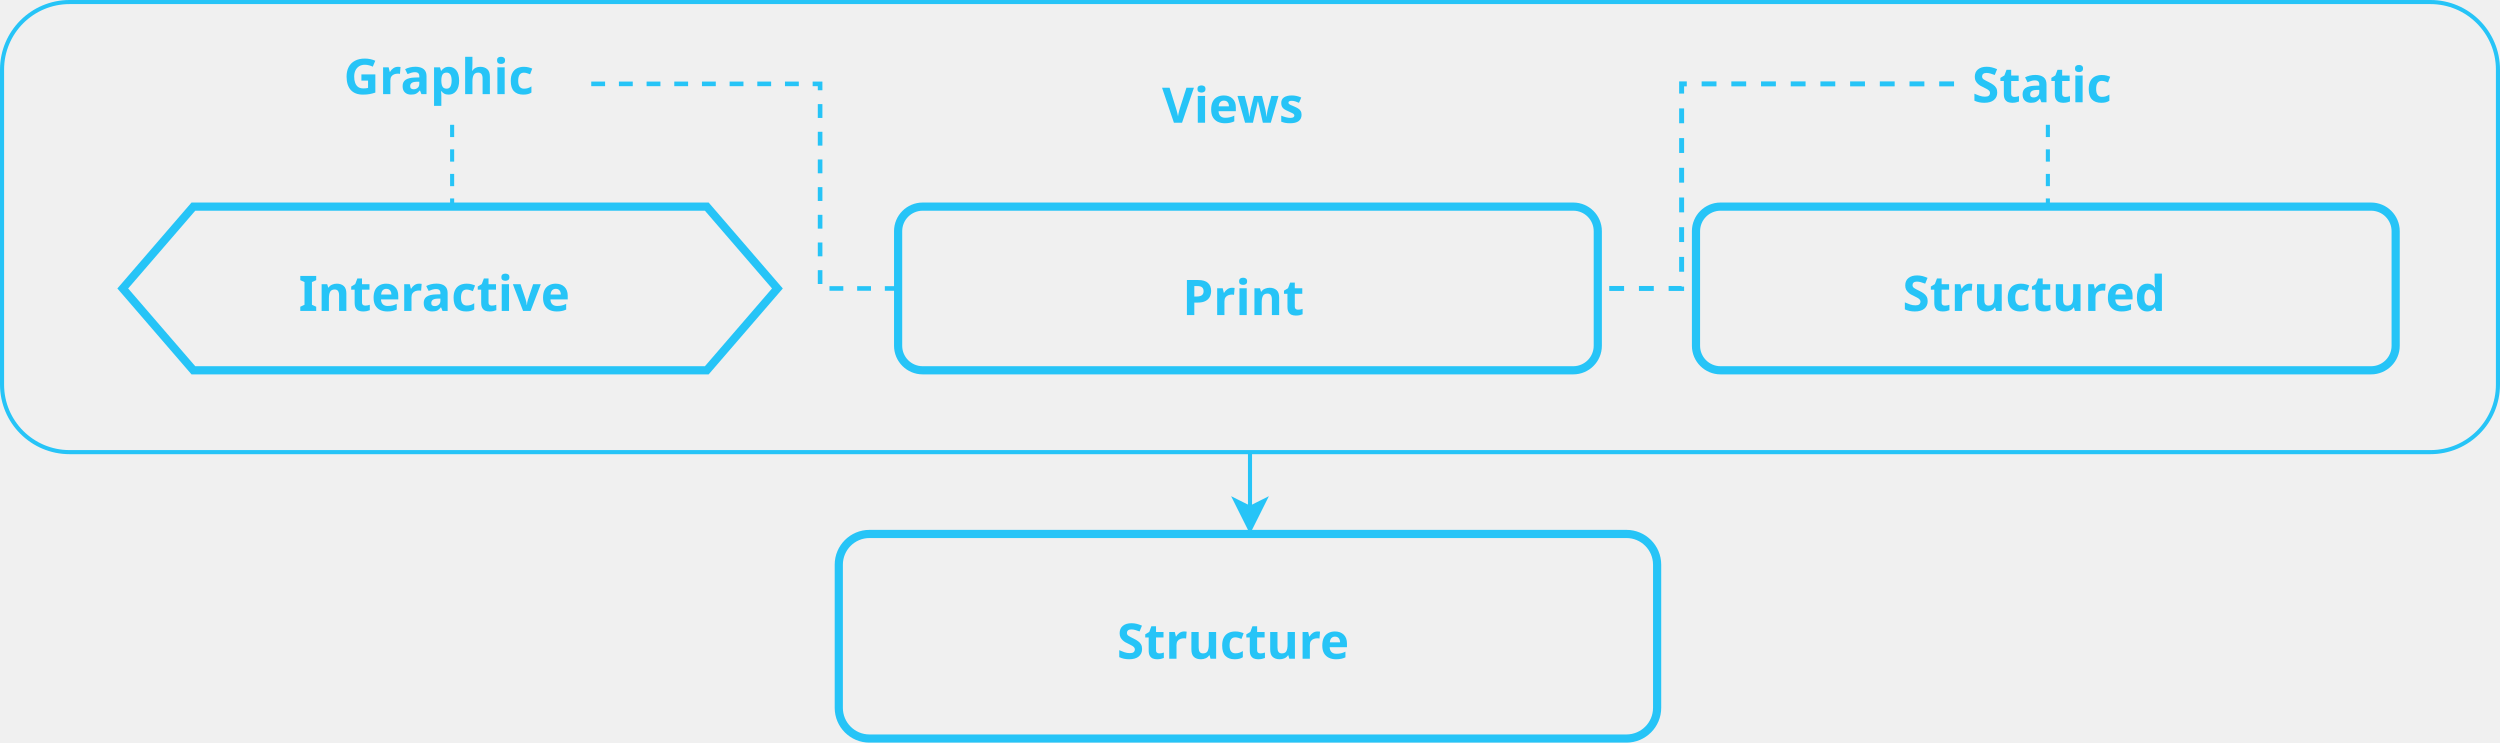
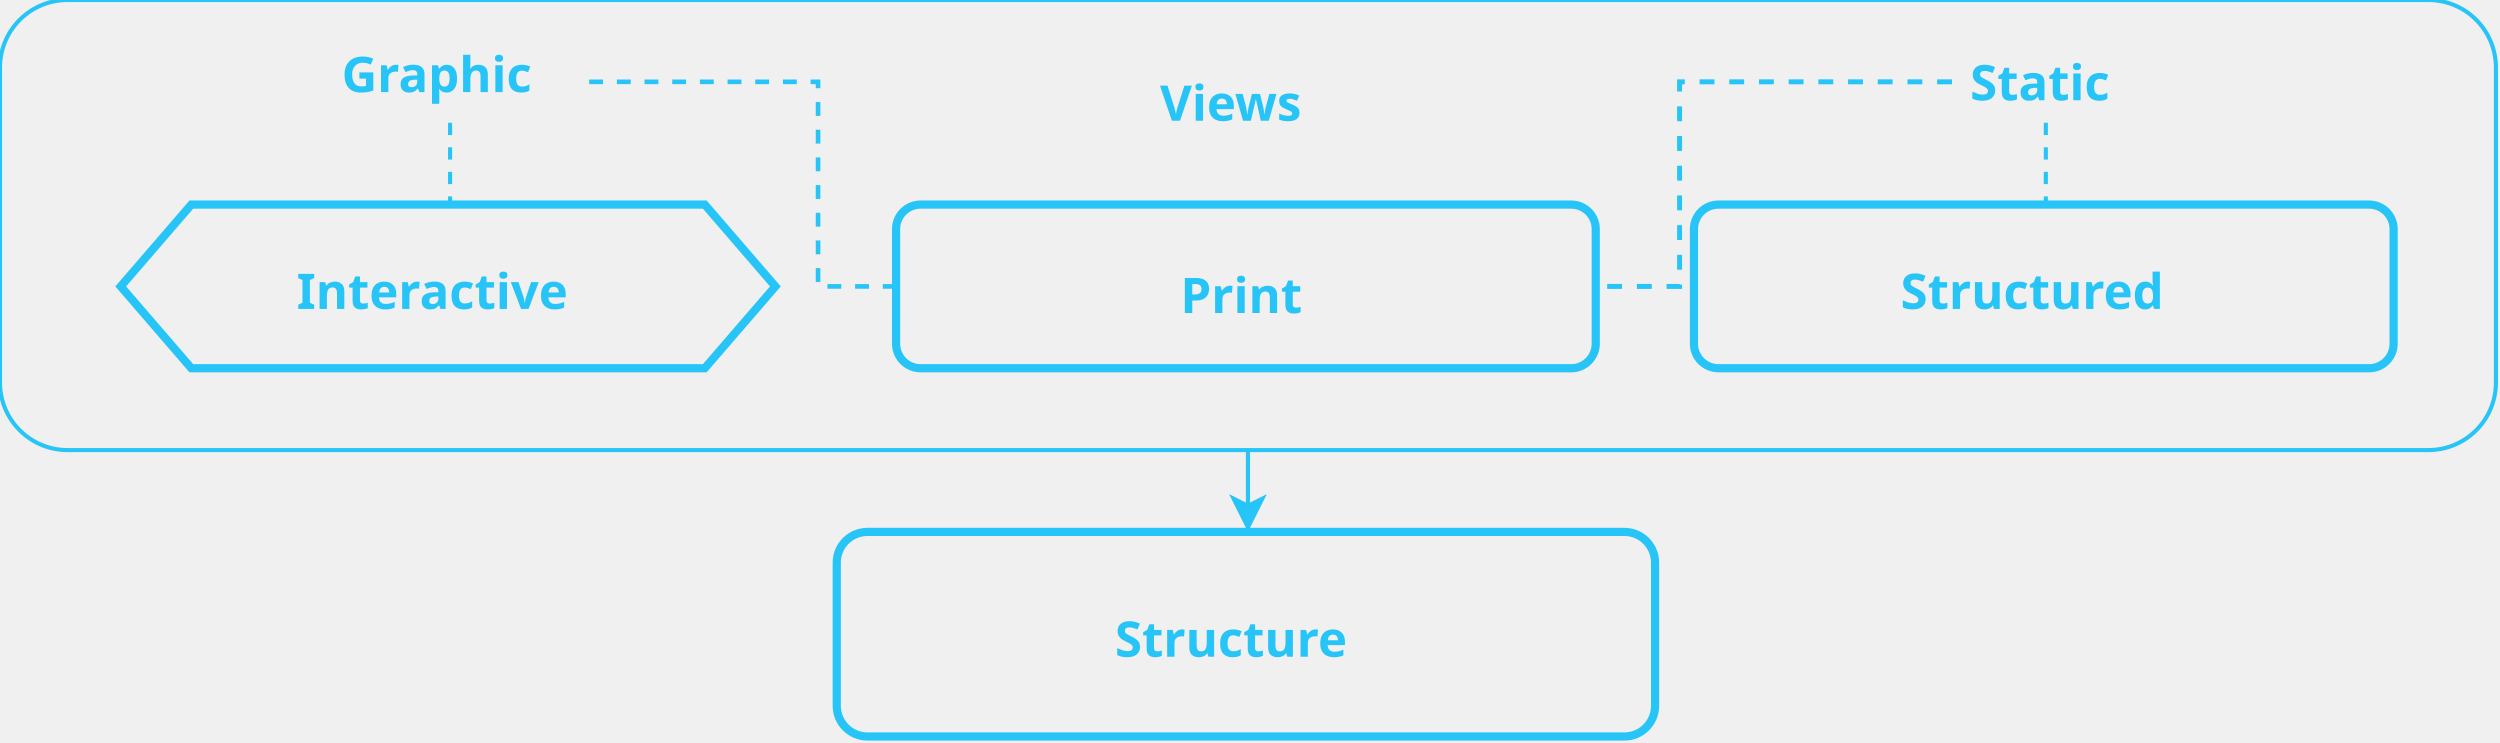
- <svg xmlns="http://www.w3.org/2000/svg" xmlns:xlink="http://www.w3.org/1999/xlink" version="1.1" width="611" height="181.5" viewBox="-0.5 -0.5 611 181.5" content="&lt;mxfile modified=&quot;2019-04-02T08:02:27.128Z&quot; host=&quot;www.draw.io&quot; agent=&quot;Mozilla/5.0 (Windows NT 6.1; Win64; x64) AppleWebKit/537.36 (KHTML, like Gecko) Chrome/73.0.368.86 Safari/537.36&quot; version=&quot;10.6.0&quot; etag=&quot;FdsoWs3k3fHUezWZNw-q&quot; type=&quot;google&quot;&gt;&lt;diagram id=&quot;5f2ae4af-fbd3-b9dc-90e3-8405dd81448f&quot; name=&quot;Page-1&quot;&gt;7V1bc6M4Fv41fkyXrlwe7Tjp2aqZqtnqqpnupy3aJg47xGQx6aT7168EAgtdMHYAOYnzQPDhJo4+fTo65yDN8PXDy+c8erz/I1vH6QyB9csML2cIUc9nWy74WQlgCL1KssmTtZDtBV+SX7EQAiF9StbxrnVikWVpkTy2hatsu41XRUsW5Xn23D7tLkvbT32MNrEm+LKKUl36d7Iu7itpgPy9/Lc42dzXT4ZeWB15iOqTxZvs7qN19iyJ8M0MX+dZVlR7Dy/XccqVV+uluu7WcrQpWB5viz4XYB8jEJLvdz4KKIjCK0qrW/yI0ifxtqKkxc/69fPsabuO+R3gDC+e75Mi/vIYrfjRZ1bhTHZfPKTi8F22LUQNYv5bL6Eo9I84L+IXSSRK/DnOHuIi/8lOEUcDT2hP4AfXv5/3leGHQnbfqogaQZFAwKa5+V5JbEfoqa/OAk1F8ZoBRvzM8uI+22TbKL3ZSxd7JYK2wuKXpPjKxZ+o+PWtPrJlJZUO8Z/fxA3+GxfFT6Hn6KnImGj/3N+z7FGvDkS6qmOXPeWr2PLGkIhWF+WbuDgAJa6LzmrN4zQqkh/txjVoDdXlPWtUk6CF6iuIdVgHkOqwJnQMVMPzVxnEgf+JtrlA1xkiBipA3hg6Q+evs8DvoTISTKYybFCZl7JHLiL+/Dy+K6Xe/554n8iUU/BOfs4fiG7X2erpgemC0Ue2/ZTu7p52fCfLN+wg74Z37P+PJH7m+5+iFT9thssj/+IFQj4CAHv727O9TfmfkWoY8O2ClFtabpczVi0BKveDcp/U+2w7L7eglHvSOayklXBZChfSDa8tN78pt40q2FtETdFURB3AUBtwjcHBO41V9pCsxP6uyLN/GnMGcfAlaXqdpVlePgbflX8ClLfRQ5Jy/PwV5+toG/HqSpMNU+5yxeojztvghaj+LYoNmydKTwDl3zAwD4EK88Z6lKkBGHA+CpuaOqDJYO4FAQwCC8qvJcCREoK4hinbv66hWZ3DJLCGaXn0AtBT+y6I4Fkh1GT4T4ZQiCHweT/dAVEq8SMot7elBEgAxpIESAx7LdExaDHs/sylROX0AuzhmBdSl7j2nBoYYRAQgsJOC0Pu+KkJxro9cQHnYKzrFp2+S3RiEoYeGz4eg84Gl0sTOhtiXUrEupCO+hdMj0+4oUtEBy4RHYSEegdM3eBCsRNTrFM8hk4ZllJWmrAbkMDCsMExHFpuL6A9FbTkzPwF9cPdOQx8/5BZoDjH5pJ7YHGB4oBQdGuiQlMkYFooWizUuTx8h22erLjxAsWBoei0K4em+MpkSCQ4hIBahvJz2efka14oKDlQUStY0AecrLqKNh7b1b7NtrGCNSHS8MQrP1lF6VwceEjW6zIebWoA7Ri1BbJyRHmoEQ1WYWcgwCbq34pRjQI7pzEqToChzTOKBMUJb2gz/F5IfTSV9o/xbn401EFCwGHYQUymgh3VquQ1aSUDJI/YU1Os6u9MI8HiDTvTSOrcsOHSSMSlf2YJK+y++hGlSvUHiLbvUr2NuFCp2qYkJ9a2yU+tVL/r3IGwThWo9eNRrX141GQNBKM0EH/QBmIFd+/m0dHErNrvxD6GU2Hf09ziGPQDv34zAkLlVmrmSPXS2q3meR79lE575CfsuoutPElQir1spPsKtlOVYriG7dQhyq0HCi02K5RioJXdELZD/FKE9P0OogbgxUA1HBjkdWqccKBkcnqqVLldz3kuNFdUGu12XP9GgwG2uKxhx6+iumqmrI6caAj0IcO6IR0kQ0nlxs5IyF7LmVijuVCpy96MiUGgA6gfZw5BUU02+htIYD4NYMhhRwoDOl1NOvXVYYqDkNrGqrYMnaXksvNNI1Z7PK6Sfc8vPZIWhPO0Lgk6DWjUPVBnl3Q66Yxqo3dTC+7Rdw3PP6dXhFNvFoEepMSWD6Uk9CnZpnXiNOrO+HsFn1zYQ1CFr3AHILo5C32ocwcZhTvIu7dPennC+hrAE5CI02zh0s4gtqSKhiya9h/UVNKktd+2v8FQyKU5+aYO3jQ3RBej5PRhcmizjN2wijcNq4xqmkwxoGlXGurpFO81NkJ0wrGRKdf2XVigQR8LFE8EGBAqbhEw5fjXqbMVAQw9ZOuX5lJkFkjG7SVjanD3a4hdel9R+N7N1ToOODHjnP6RsdNsynLMawvChEAbxjbfAH3ALN9VlqbR4y75Xkp4GTY8ONEqz1jZbliJDbplkTom4jBuiGXISuiqhbzyrnZlbbLHAogeXyp0m3AupwrbwozHOGcYaB/57n38Em144RePcZ4wvXOc1dI/axHHWu82AdQ2IWNQbx8mPOotZ5NH64TViJo+daBBWBpWpXXG/BBQ5GFIfTYi9rEXkMEag9c240wRTWiaZWec1mByH0/bGmxJyGO6Ci4gFyBv4I044P2BQA49NeVrPyJ1A3OnzvnKr2abDqW/c35k/9mlUYzbKPRsFqOjzpR/PYqjDjufPIX4x1lCrAo6LKFFO3wF1PmDkD67BZW+ttJnw1hKNwzb4TH5qxigWV39xhIfLhEcBO2BQGCA/3SfH2BTrEWpIueZwaDNGITouQa+aeik5UwNo7I3kUytfGvg6yrz6hdpgWwckh00mfqY6SgNjfo0n5e1Urp9WX2851i49CYItyieTJVSRnSeY5Pz/NxaDW1Ts4cMrQYaiGacqV9rXDiaNYv6GPC5hb3ogau+2u5ybqTuknX8PcrtY9bGcgfSpG9zSd7OrHm/TschTGbt0yHf6SfbxKm/u4Slj+3DyMZ8lWey0E3Z9zwJ2xCgqw2GmgoNBsR02RTEqbu6nGeNYsuUFUfTXZ+JAi9I7e9LVowax0h16kquyNEWDOyecg20Qds4Dk6lzosjbTaiI01PSzDifjI3GsFDjvD2A7GZ9nnYuMkHpM/iA3UjP4PkA+LcfenZbDF5lkaZULBml90IGrrQimtaYXYfbrEKNXzXMyGrOM0EF/Pr2mYwNbrQFR+4jH55av7jPxc5fz/5sF+YKZ4YQ7aMMXA6ipOcOJ3muYwR2T5qek245wNjdeCYDsTtfBZiWDTKvFLMKHCdaOqSdbS7b4aU/TPUm5kBRJ0zyW3C3+4VfnYS9jHbzuc7STLsql4dsym8uUoCQ1dSeenRs79gqgyviLLY3cELQqBAZOC5X4jT8IBwiuHXxAeUYYD8Ve2ynffzpjqdQS0hArSBvmFNLWjy/o/SudQhhWE7l3pfmgWmwwVwRpxG0RviNHgsp2kXjM1pdQB22kSBFp5c4oScB06AMvqi3gGcIIq7LhgBJ07d7HvHAE7WVzNEGTAQDW/5HtNcOSFhJeN9l9gjzVHY7KHm6P6KvWxhuMuy2Quau+yfS5qjN4ayXDeyxdWGL56crCyjSn39CqL10FRKxZ1LI88P3VsDeGa9tSnlWyVYjfCkWmlT40mZU9PRZ1+3/DRzuKk5eMGpM7iFgXIj1dc6YtoWdR9fsE0wSVqxg6U02cbbIiAX/lRqyrmfzJ9KnftTbckcZn9qR58HpEV4m/T5Zr3Txodar3f6PpDZZ4n3Y8AJ1QkqsWklCC+cCp5O180r4WlbCEJeEdq/wHMaeKJQgedVY8DJ+KzHrkPjM82+/Y6+XuH889/Zxv/3X/+Jf/2aaDF4TUsGXVoVpy8Gf2XIW/VNFtgQi8Eb1eZ2sQ1AKSWe5RPIOdYidQcjcm9wuNU7Ivcq7PGPClXwmQZiA623wX7mGa/RvdnNx9d/ZOuYn/F/&lt;/diagram&gt;&lt;/mxfile&gt;" id="svg334">
+ <svg xmlns="http://www.w3.org/2000/svg" xmlns:xlink="http://www.w3.org/1999/xlink" version="1.1" viewBox="0 0 611 181.5" content="&lt;mxfile modified=&quot;2019-04-02T08:02:27.128Z&quot; host=&quot;www.draw.io&quot; agent=&quot;Mozilla/5.0 (Windows NT 6.1; Win64; x64) AppleWebKit/537.36 (KHTML, like Gecko) Chrome/73.0.368.86 Safari/537.36&quot; version=&quot;10.6.0&quot; etag=&quot;FdsoWs3k3fHUezWZNw-q&quot; type=&quot;google&quot;&gt;&lt;diagram id=&quot;5f2ae4af-fbd3-b9dc-90e3-8405dd81448f&quot; name=&quot;Page-1&quot;&gt;7V1bc6M4Fv41fkyXrlwe7Tjp2aqZqtnqqpnupy3aJg47xGQx6aT7168EAgtdMHYAOYnzQPDhJo4+fTo65yDN8PXDy+c8erz/I1vH6QyB9csML2cIUc9nWy74WQlgCL1KssmTtZDtBV+SX7EQAiF9StbxrnVikWVpkTy2hatsu41XRUsW5Xn23D7tLkvbT32MNrEm+LKKUl36d7Iu7itpgPy9/Lc42dzXT4ZeWB15iOqTxZvs7qN19iyJ8M0MX+dZVlR7Dy/XccqVV+uluu7WcrQpWB5viz4XYB8jEJLvdz4KKIjCK0qrW/yI0ifxtqKkxc/69fPsabuO+R3gDC+e75Mi/vIYrfjRZ1bhTHZfPKTi8F22LUQNYv5bL6Eo9I84L+IXSSRK/DnOHuIi/8lOEUcDT2hP4AfXv5/3leGHQnbfqogaQZFAwKa5+V5JbEfoqa/OAk1F8ZoBRvzM8uI+22TbKL3ZSxd7JYK2wuKXpPjKxZ+o+PWtPrJlJZUO8Z/fxA3+GxfFT6Hn6KnImGj/3N+z7FGvDkS6qmOXPeWr2PLGkIhWF+WbuDgAJa6LzmrN4zQqkh/txjVoDdXlPWtUk6CF6iuIdVgHkOqwJnQMVMPzVxnEgf+JtrlA1xkiBipA3hg6Q+evs8DvoTISTKYybFCZl7JHLiL+/Dy+K6Xe/554n8iUU/BOfs4fiG7X2erpgemC0Ue2/ZTu7p52fCfLN+wg74Z37P+PJH7m+5+iFT9thssj/+IFQj4CAHv727O9TfmfkWoY8O2ClFtabpczVi0BKveDcp/U+2w7L7eglHvSOayklXBZChfSDa8tN78pt40q2FtETdFURB3AUBtwjcHBO41V9pCsxP6uyLN/GnMGcfAlaXqdpVlePgbflX8ClLfRQ5Jy/PwV5+toG/HqSpMNU+5yxeojztvghaj+LYoNmydKTwDl3zAwD4EK88Z6lKkBGHA+CpuaOqDJYO4FAQwCC8qvJcCREoK4hinbv66hWZ3DJLCGaXn0AtBT+y6I4Fkh1GT4T4ZQiCHweT/dAVEq8SMot7elBEgAxpIESAx7LdExaDHs/sylROX0AuzhmBdSl7j2nBoYYRAQgsJOC0Pu+KkJxro9cQHnYKzrFp2+S3RiEoYeGz4eg84Gl0sTOhtiXUrEupCO+hdMj0+4oUtEBy4RHYSEegdM3eBCsRNTrFM8hk4ZllJWmrAbkMDCsMExHFpuL6A9FbTkzPwF9cPdOQx8/5BZoDjH5pJ7YHGB4oBQdGuiQlMkYFooWizUuTx8h22erLjxAsWBoei0K4em+MpkSCQ4hIBahvJz2efka14oKDlQUStY0AecrLqKNh7b1b7NtrGCNSHS8MQrP1lF6VwceEjW6zIebWoA7Ri1BbJyRHmoEQ1WYWcgwCbq34pRjQI7pzEqToChzTOKBMUJb2gz/F5IfTSV9o/xbn401EFCwGHYQUymgh3VquQ1aSUDJI/YU1Os6u9MI8HiDTvTSOrcsOHSSMSlf2YJK+y++hGlSvUHiLbvUr2NuFCp2qYkJ9a2yU+tVL/r3IGwThWo9eNRrX141GQNBKM0EH/QBmIFd+/m0dHErNrvxD6GU2Hf09ziGPQDv34zAkLlVmrmSPXS2q3meR79lE575CfsuoutPElQir1spPsKtlOVYriG7dQhyq0HCi02K5RioJXdELZD/FKE9P0OogbgxUA1HBjkdWqccKBkcnqqVLldz3kuNFdUGu12XP9GgwG2uKxhx6+iumqmrI6caAj0IcO6IR0kQ0nlxs5IyF7LmVijuVCpy96MiUGgA6gfZw5BUU02+htIYD4NYMhhRwoDOl1NOvXVYYqDkNrGqrYMnaXksvNNI1Z7PK6Sfc8vPZIWhPO0Lgk6DWjUPVBnl3Q66Yxqo3dTC+7Rdw3PP6dXhFNvFoEepMSWD6Uk9CnZpnXiNOrO+HsFn1zYQ1CFr3AHILo5C32ocwcZhTvIu7dPennC+hrAE5CI02zh0s4gtqSKhiya9h/UVNKktd+2v8FQyKU5+aYO3jQ3RBej5PRhcmizjN2wijcNq4xqmkwxoGlXGurpFO81NkJ0wrGRKdf2XVigQR8LFE8EGBAqbhEw5fjXqbMVAQw9ZOuX5lJkFkjG7SVjanD3a4hdel9R+N7N1ToOODHjnP6RsdNsynLMawvChEAbxjbfAH3ALN9VlqbR4y75Xkp4GTY8ONEqz1jZbliJDbplkTom4jBuiGXISuiqhbzyrnZlbbLHAogeXyp0m3AupwrbwozHOGcYaB/57n38Em144RePcZ4wvXOc1dI/axHHWu82AdQ2IWNQbx8mPOotZ5NH64TViJo+daBBWBpWpXXG/BBQ5GFIfTYi9rEXkMEag9c240wRTWiaZWec1mByH0/bGmxJyGO6Ci4gFyBv4I044P2BQA49NeVrPyJ1A3OnzvnKr2abDqW/c35k/9mlUYzbKPRsFqOjzpR/PYqjDjufPIX4x1lCrAo6LKFFO3wF1PmDkD67BZW+ttJnw1hKNwzb4TH5qxigWV39xhIfLhEcBO2BQGCA/3SfH2BTrEWpIueZwaDNGITouQa+aeik5UwNo7I3kUytfGvg6yrz6hdpgWwckh00mfqY6SgNjfo0n5e1Urp9WX2851i49CYItyieTJVSRnSeY5Pz/NxaDW1Ts4cMrQYaiGacqV9rXDiaNYv6GPC5hb3ogau+2u5ybqTuknX8PcrtY9bGcgfSpG9zSd7OrHm/TschTGbt0yHf6SfbxKm/u4Slj+3DyMZ8lWey0E3Z9zwJ2xCgqw2GmgoNBsR02RTEqbu6nGeNYsuUFUfTXZ+JAi9I7e9LVowax0h16kquyNEWDOyecg20Qds4Dk6lzosjbTaiI01PSzDifjI3GsFDjvD2A7GZ9nnYuMkHpM/iA3UjP4PkA+LcfenZbDF5lkaZULBml90IGrrQimtaYXYfbrEKNXzXMyGrOM0EF/Pr2mYwNbrQFR+4jH55av7jPxc5fz/5sF+YKZ4YQ7aMMXA6ipOcOJ3muYwR2T5qek245wNjdeCYDsTtfBZiWDTKvFLMKHCdaOqSdbS7b4aU/TPUm5kBRJ0zyW3C3+4VfnYS9jHbzuc7STLsql4dsym8uUoCQ1dSeenRs79gqgyviLLY3cELQqBAZOC5X4jT8IBwiuHXxAeUYYD8Ve2ynffzpjqdQS0hArSBvmFNLWjy/o/SudQhhWE7l3pfmgWmwwVwRpxG0RviNHgsp2kXjM1pdQB22kSBFp5c4oScB06AMvqi3gGcIIq7LhgBJ07d7HvHAE7WVzNEGTAQDW/5HtNcOSFhJeN9l9gjzVHY7KHm6P6KvWxhuMuy2Quau+yfS5qjN4ayXDeyxdWGL56crCyjSn39CqL10FRKxZ1LI88P3VsDeGa9tSnlWyVYjfCkWmlT40mZU9PRZ1+3/DRzuKk5eMGpM7iFgXIj1dc6YtoWdR9fsE0wSVqxg6U02cbbIiAX/lRqyrmfzJ9KnftTbckcZn9qR58HpEV4m/T5Zr3Txodar3f6PpDZZ4n3Y8AJ1QkqsWklCC+cCp5O180r4WlbCEJeEdq/wHMaeKJQgedVY8DJ+KzHrkPjM82+/Y6+XuH889/Zxv/3X/+Jf/2aaDF4TUsGXVoVpy8Gf2XIW/VNFtgQi8Eb1eZ2sQ1AKSWe5RPIOdYidQcjcm9wuNU7Ivcq7PGPClXwmQZiA623wX7mGa/RvdnNx9d/ZOuYn/F/&lt;/diagram&gt;&lt;/mxfile&gt;" id="svg334">
  <style type="text/css" id="style2">
    a {
      text-decoration:none;
    }
  </style>
  <defs id="defs4" />
  <g id="g332" transform="translate(-103,-750)">
    <path d="m 408,860 v 13.63" fill="none" stroke="#000000" stroke-miterlimit="10" pointer-events="none" id="path222" style="stroke:#26c4f7;stroke-opacity:1" />
    <path d="m 408,878.88 -3.5,-7 3.5,1.75 3.5,-1.75 z" fill="#000000" stroke="#000000" stroke-miterlimit="10" pointer-events="none" id="path224" style="fill:#26c4f7;fill-opacity:1;stroke:#26c4f7;stroke-opacity:1" />
    <rect x="103" y="750" width="610" height="110" rx="16.5" ry="16.5" fill="#ffffff" stroke="#000000" pointer-events="none" id="rect226" style="fill:none;stroke:#26c4f7;stroke-opacity:1" />
    <rect x="307.5" y="880" width="200" height="50" rx="7.5" ry="7.5" fill="#ffffff" stroke="#000000" stroke-width="2" pointer-events="none" id="rect228" style="fill:none;stroke:#26c4f7;stroke-opacity:1" />
    <rect x="322" y="800" width="171" height="40" rx="6" ry="6" fill="#ffffff" stroke="#000000" stroke-width="2" pointer-events="none" id="rect236" style="fill:none;stroke:#26c4f7;stroke-opacity:1" />
    <rect x="517" y="800" width="171" height="40" rx="6" ry="6" fill="#ffffff" stroke="#000000" stroke-width="2" pointer-events="none" id="rect244" style="fill:none;stroke:#26c4f7;stroke-opacity:1" />
    <path d="m 149.76,800 h 125.48 l 17.26,20 -17.26,20 H 149.76 L 132.5,820 Z" fill="#ffffff" stroke="#000000" stroke-width="2" stroke-miterlimit="10" pointer-events="none" id="path252" style="fill:none;stroke:#26c4f7;stroke-opacity:1" />
    <path d="m 603,780 v 20 0" fill="none" stroke="#000000" stroke-miterlimit="10" stroke-dasharray="3, 3" pointer-events="none" id="path284" style="stroke:#26c4f7;stroke-opacity:1" />
    <path d="m 580.072,770 h -66.585 v 50 H 493" fill="none" stroke="#000000" stroke-miterlimit="10" stroke-dasharray="3.629, 3.629" pointer-events="none" id="path286" style="stroke:#26c4f7;stroke-width:1.21;stroke-opacity:1" />
    <path d="m 247,770 h 55.932 v 50 H 322" fill="none" stroke="#000000" stroke-miterlimit="10" stroke-dasharray="3.382, 3.382" pointer-events="none" id="path294" style="stroke:#26c4f7;stroke-width:1.127;stroke-opacity:1" />
    <path d="m 213,780 v 20" fill="none" stroke="#000000" stroke-miterlimit="10" stroke-dasharray="3, 3" pointer-events="none" id="path304" style="stroke:#26c4f7;stroke-opacity:1" />
    <text xml:space="preserve" style="font-size:24px;line-height:1.25;font-family:sans-serif" x="344.5" y="109.5" id="text350">
      <tspan id="tspan348" x="344.5" y="109.5" />
    </text>
-     <a xlink:href="Interactive_view" id="a495" transform="translate(22,-2)" style="text-decoration:none;text-decoration-line:none">
+     <a xlink:href="Interactive_view" style="text-decoration:none;text-decoration-line:none" transform="translate(22,-2)" id="a495">
      <text xml:space="preserve" style="font-weight:bold;font-size:12px;line-height:1.25;font-family:sans-serif;-inkscape-font-specification:'sans-serif Bold'" x="153.5" y="827.5" id="text493">
        <tspan id="tspan491" x="153.5" y="827.5" style="fill:#26c4f7;fill-opacity:1">Interactive</tspan>
      </text>
    </a>
-     <a xlink:href="Form_views" id="a503" style="text-decoration:none;text-decoration-line:none">
+     <a xlink:href="Form_views" style="text-decoration:none;text-decoration-line:none" id="a503">
      <text xml:space="preserve" style="font-weight:bold;font-size:12px;line-height:1.25;font-family:sans-serif;-inkscape-font-specification:'sans-serif Bold'" x="386.5" y="779.5" id="text501">
        <tspan id="tspan499" x="386.5" y="779.5" style="fill:#26c4f7;fill-opacity:1">Views</tspan>
      </text>
    </a>
-     <a xlink:href="Print_view" id="a511" transform="translate(30,4)" style="text-decoration:none;text-decoration-line:none">
+     <a xlink:href="Print_view" style="text-decoration:none;text-decoration-line:none" transform="translate(30,4)" id="a511">
      <text xml:space="preserve" style="font-weight:bold;font-size:12px;line-height:1.25;font-family:sans-serif;-inkscape-font-specification:'sans-serif Bold'" x="361.5" y="822.5" id="text509">
        <tspan id="tspan507" x="361.5" y="822.5" style="fill:#26c4f7;fill-opacity:1">Print</tspan>
      </text>
    </a>
-     <a xlink:href="Structured_view" id="a519" transform="translate(-16,2)" style="text-decoration:none;text-decoration-line:none">
+     <a xlink:href="Structured_view" style="text-decoration:none;text-decoration-line:none" transform="translate(-16,2)" id="a519">
      <text xml:space="preserve" style="font-weight:bold;font-size:12px;line-height:1.25;font-family:sans-serif;-inkscape-font-specification:'sans-serif Bold'" x="583.5" y="823.5" id="text517">
        <tspan id="tspan515" x="583.5" y="823.5" style="fill:#26c4f7;fill-opacity:1">Structured</tspan>
      </text>
    </a>
-     <a xlink:href="Form_views" id="a527" transform="translate(0,6)" style="text-decoration:none;text-decoration-line:none">
+     <a xlink:href="Form_views" style="text-decoration:none;text-decoration-line:none" transform="translate(0,6)" id="a527">
      <text xml:space="preserve" style="font-weight:bold;font-size:12px;line-height:1.25;font-family:sans-serif;-inkscape-font-specification:'sans-serif Bold'" x="186.5" y="766.5" id="text525">
        <tspan id="tspan523" x="186.5" y="766.5" style="fill:#26c4f7;fill-opacity:1">Graphic</tspan>
      </text>
    </a>
-     <a xlink:href="Static_view" id="a535" transform="translate(14,4)" style="text-decoration:none;text-decoration-line:none">
+     <a xlink:href="Static_view" style="text-decoration:none;text-decoration-line:none" transform="translate(14,4)" id="a535">
      <text xml:space="preserve" style="font-weight:bold;font-size:12px;line-height:1.25;font-family:sans-serif;-inkscape-font-specification:'sans-serif Bold'" x="570.5" y="770.5" id="text533">
        <tspan id="tspan531" x="570.5" y="770.5" style="fill:#26c4f7;fill-opacity:1">Static</tspan>
      </text>
    </a>
-     <a xlink:href="Form_structure" id="a543" transform="translate(6,4)" style="text-decoration:none;text-decoration-line:none">
+     <a xlink:href="Form_structure" style="text-decoration:none;text-decoration-line:none" transform="translate(6,4)" id="a543">
      <text xml:space="preserve" style="font-weight:bold;font-size:12px;line-height:1.25;font-family:sans-serif;-inkscape-font-specification:'sans-serif Bold'" x="369.5" y="906.5" id="text541">
        <tspan id="tspan539" x="369.5" y="906.5" style="fill:#26c4f7;fill-opacity:1">Structure</tspan>
      </text>
    </a>
  </g>
</svg>
